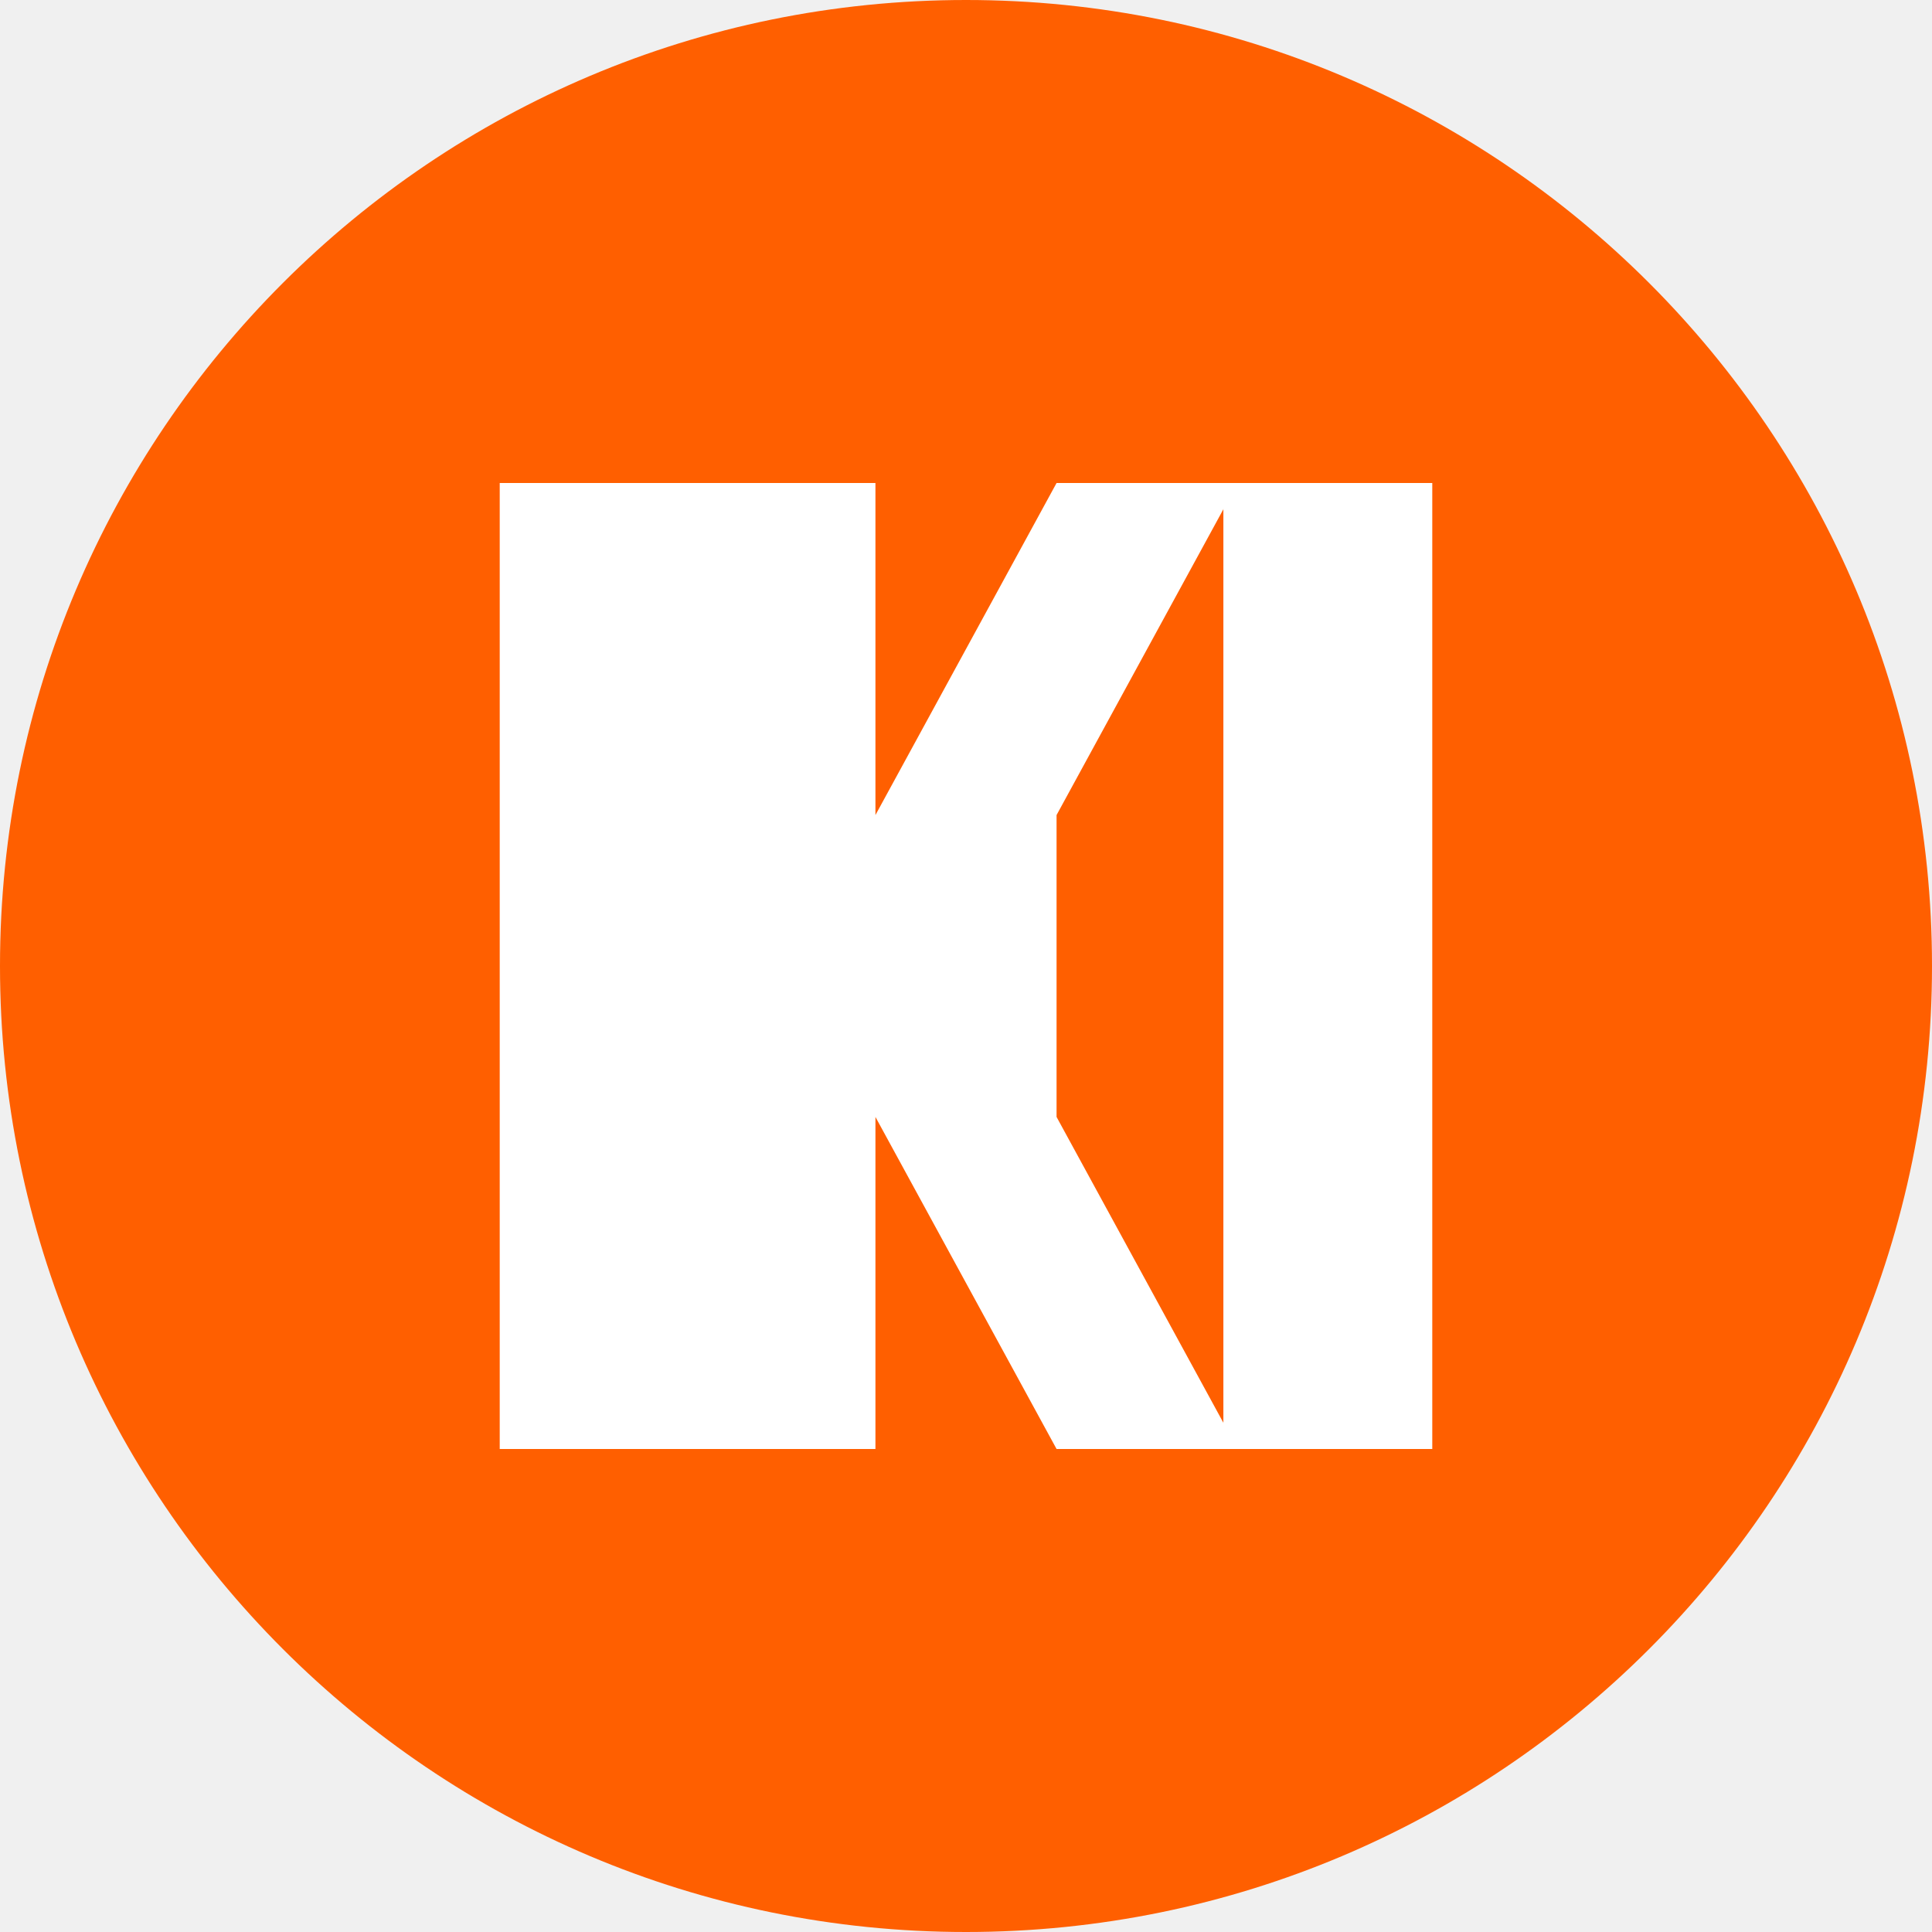
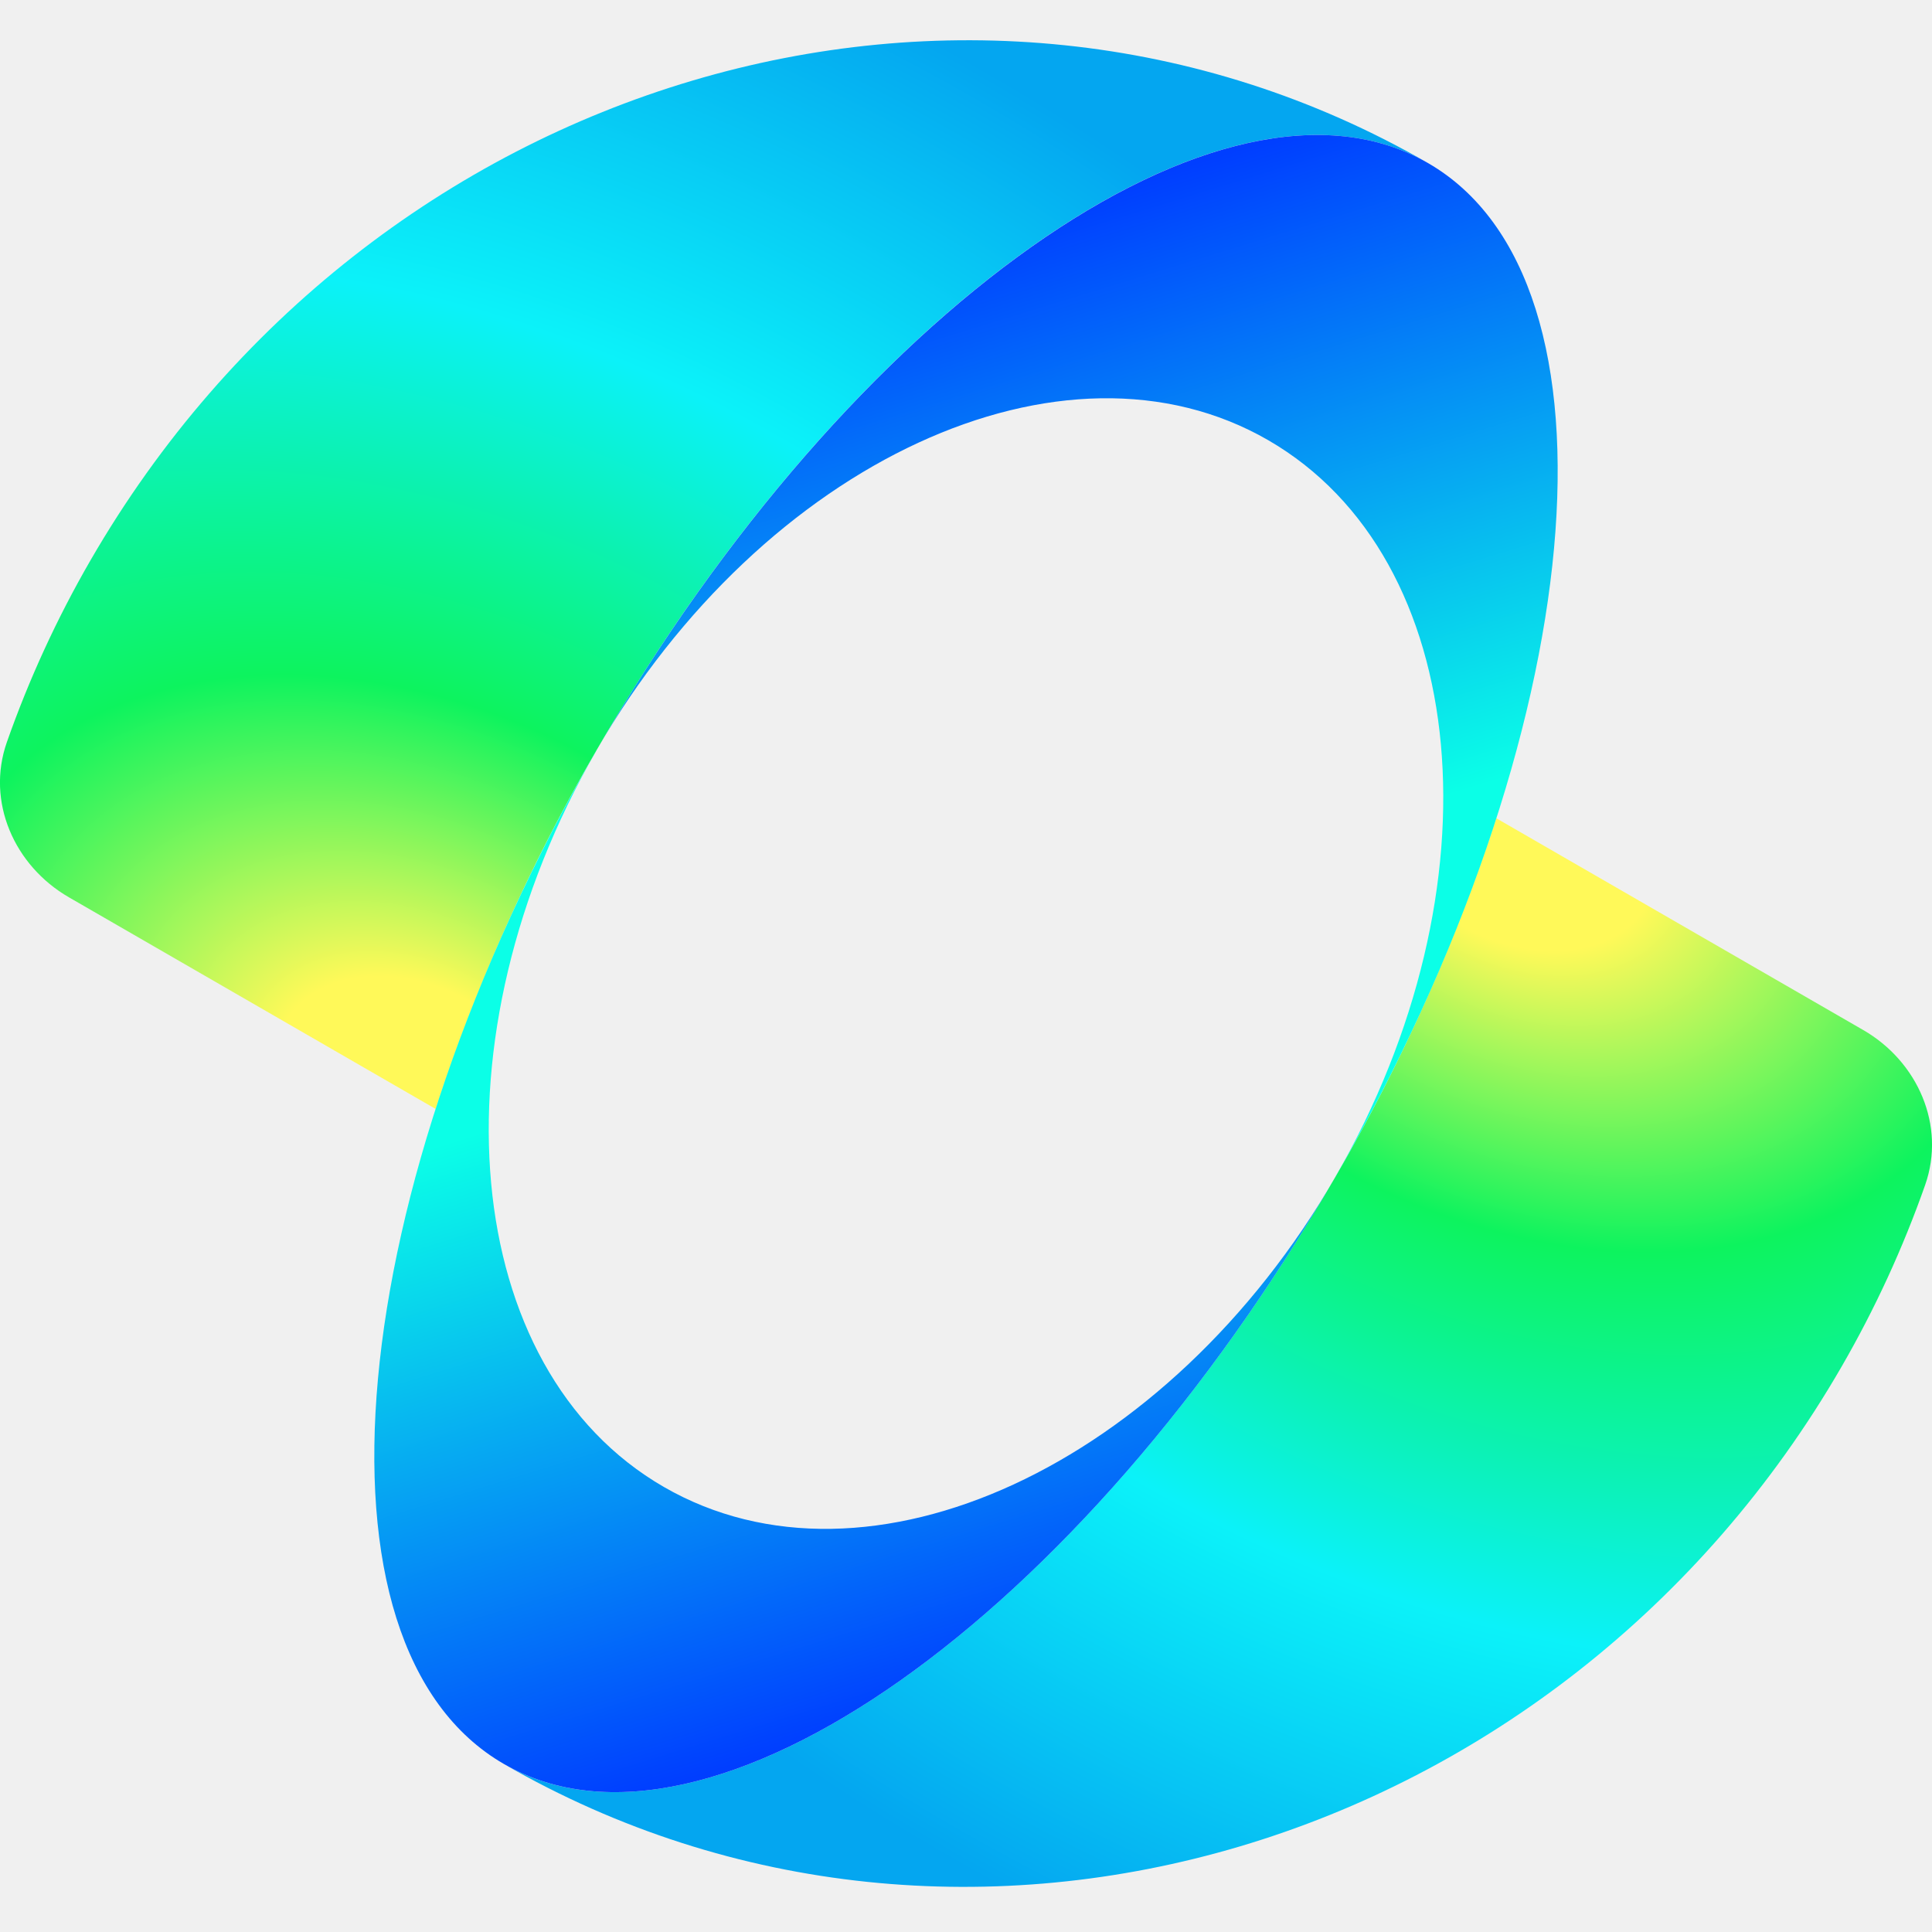
- <svg xmlns="http://www.w3.org/2000/svg" width="32" height="32" viewBox="0 0 32 32" fill="none">
-   <path d="M16 32C24.837 32 32 24.837 32 16C32 7.163 24.837 0 16 0C7.163 0 0 7.163 0 16C0 24.837 7.163 32 16 32Z" fill="#FF5F00" />
-   <path d="M11.737 8H8.277V24H11.737V8Z" fill="white" />
-   <path d="M23.723 8H20.263V24H23.723V8Z" fill="white" />
-   <path d="M17.5 13.5L20.5 8H17.5L14.5 13.5V8H11.5V24H14.5V18.5L17.5 24H20.5L17.5 18.5V13.5Z" fill="white" />
+ <svg xmlns="http://www.w3.org/2000/svg" height="1em" style="flex:none;line-height:1" viewBox="0 0 24 24" width="1em">
+   <path d="M5.412 13.775A23.193 23.193 0 017.41 9.32c3.17-5.492 7.795-8.757 10.33-7.294C12.038-1.266 4.598.944 1.122 6.964A13.378 13.378 0 00.085 9.22c-.259.739.092 1.534.77 1.926l4.557 2.63z" fill="url(#lobe-icons-kling-fill-0)" />
+   <path d="M18.588 10.164a23.188 23.188 0 01-1.999 4.455c-3.17 5.492-7.795 8.758-10.33 7.294 5.703 3.293 13.143 1.082 16.619-4.938a13.392 13.392 0 001.037-2.255c.259-.738-.092-1.534-.77-1.925l-4.557-2.63z" fill="url(#lobe-icons-kling-fill-1)" />
+   <path d="M16.59 14.62c3.17-5.492 3.686-11.13 1.15-12.594C15.207.563 10.582 3.83 7.41 9.32c2.074-3.59 5.809-5.315 8.344-3.852 2.534 1.464 2.908 5.56.835 9.151z" fill="url(#lobe-icons-kling-fill-2)" />
+   <path d="M7.41 9.32c-3.17 5.492-3.686 11.13-1.15 12.593 2.534 1.464 7.159-1.802 10.33-7.294-2.074 3.591-5.809 5.316-8.344 3.852-2.534-1.463-2.908-5.56-.835-9.15z" fill="url(#lobe-icons-kling-fill-3)" />
+   <defs>
+     <radialGradient cx="0" cy="0" gradientTransform="matrix(7.47772 -12.51022 17.14368 10.24728 5.173 13.637)" gradientUnits="userSpaceOnUse" id="lobe-icons-kling-fill-0" r="1">
+       <stop offset=".095" stop-color="#FFF959" />
+       <stop offset=".326" stop-color="#0DF35E" />
+       <stop offset=".64" stop-color="#0BF2F9" />
+       <stop offset="1" stop-color="#04A6F0" />
+     </radialGradient>
+     <radialGradient cx="0" cy="0" gradientTransform="rotate(120.868 6.491 10.491) scale(14.5747 19.9728)" gradientUnits="userSpaceOnUse" id="lobe-icons-kling-fill-1" r="1">
+       <stop offset=".095" stop-color="#FFF959" />
+       <stop offset=".326" stop-color="#0DF35E" />
+       <stop offset=".64" stop-color="#0BF2F9" />
+       <stop offset="1" stop-color="#04A6F0" />
+     </radialGradient>
+     <linearGradient gradientUnits="userSpaceOnUse" id="lobe-icons-kling-fill-2" x1="15.578" x2="18.062" y1="1.798" y2="9.861">
+       <stop stop-color="#003EFF" />
+       <stop offset="1" stop-color="#0BFFE7" />
+     </linearGradient>
+     <linearGradient gradientUnits="userSpaceOnUse" id="lobe-icons-kling-fill-3" x1="8.422" x2="5.938" y1="22.142" y2="14.079">
+       <stop stop-color="#003EFF" />
+       <stop offset="1" stop-color="#0BFFE7" />
+     </linearGradient>
+   </defs>
</svg>
